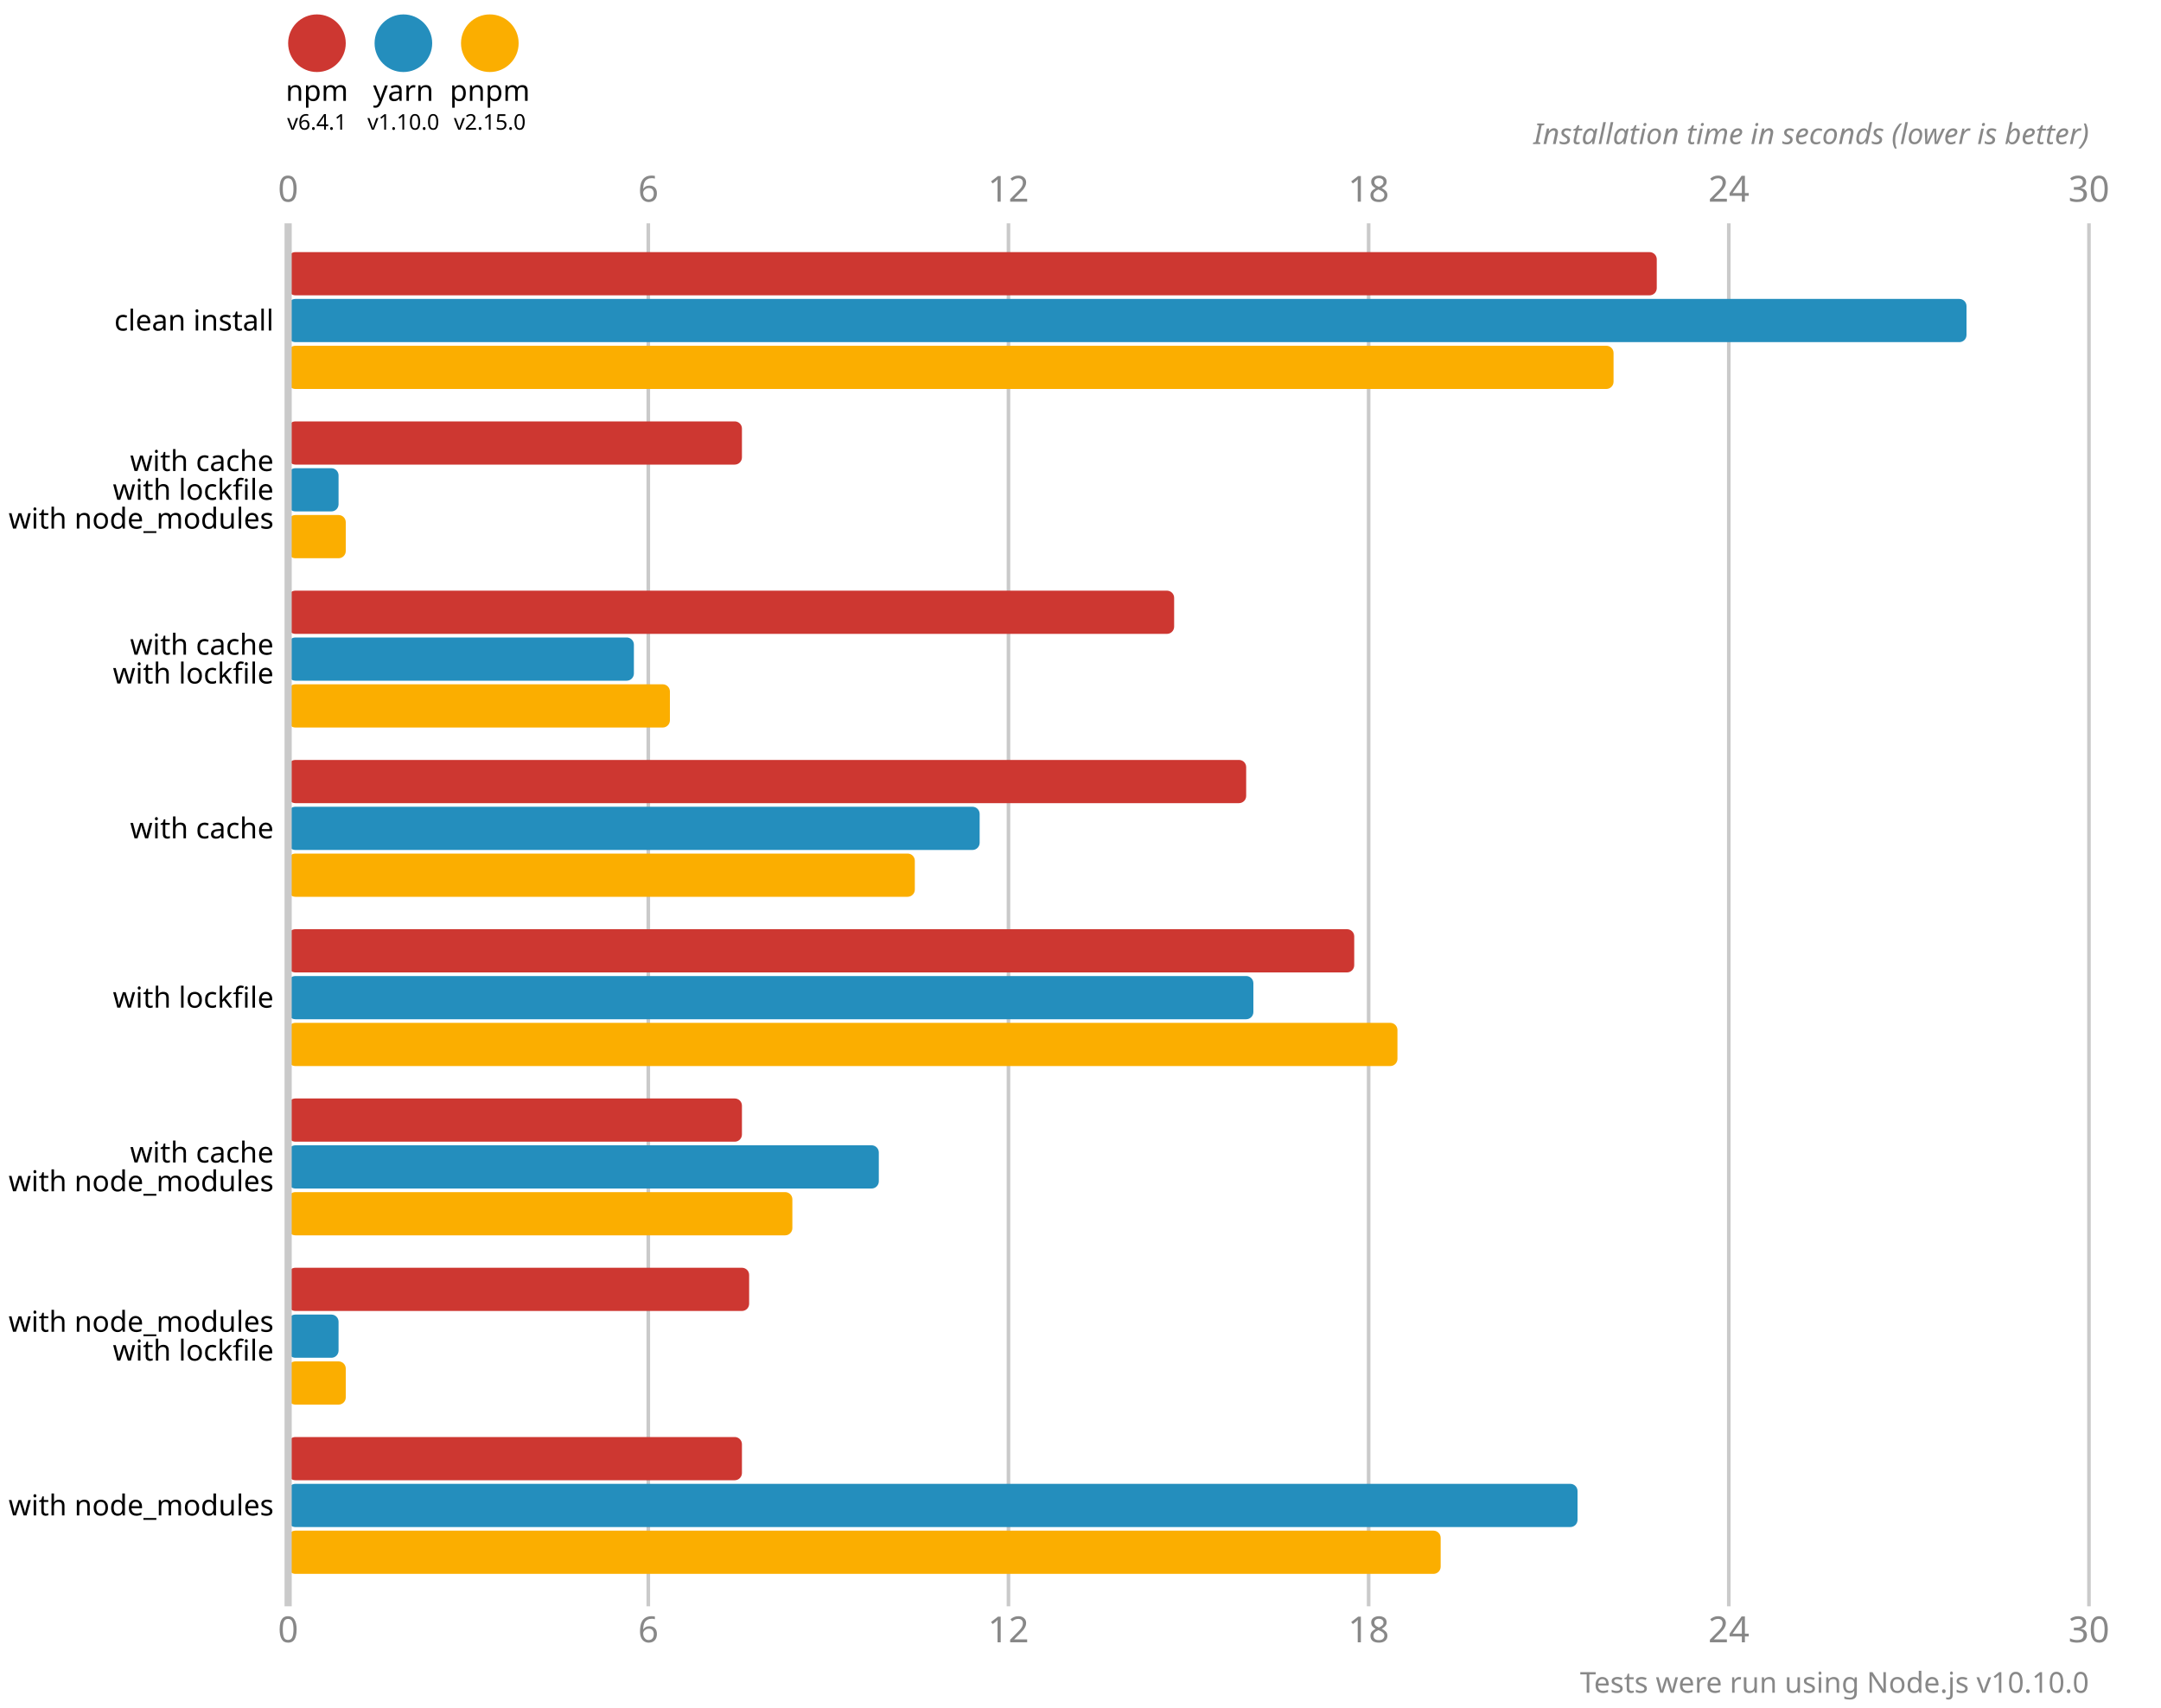
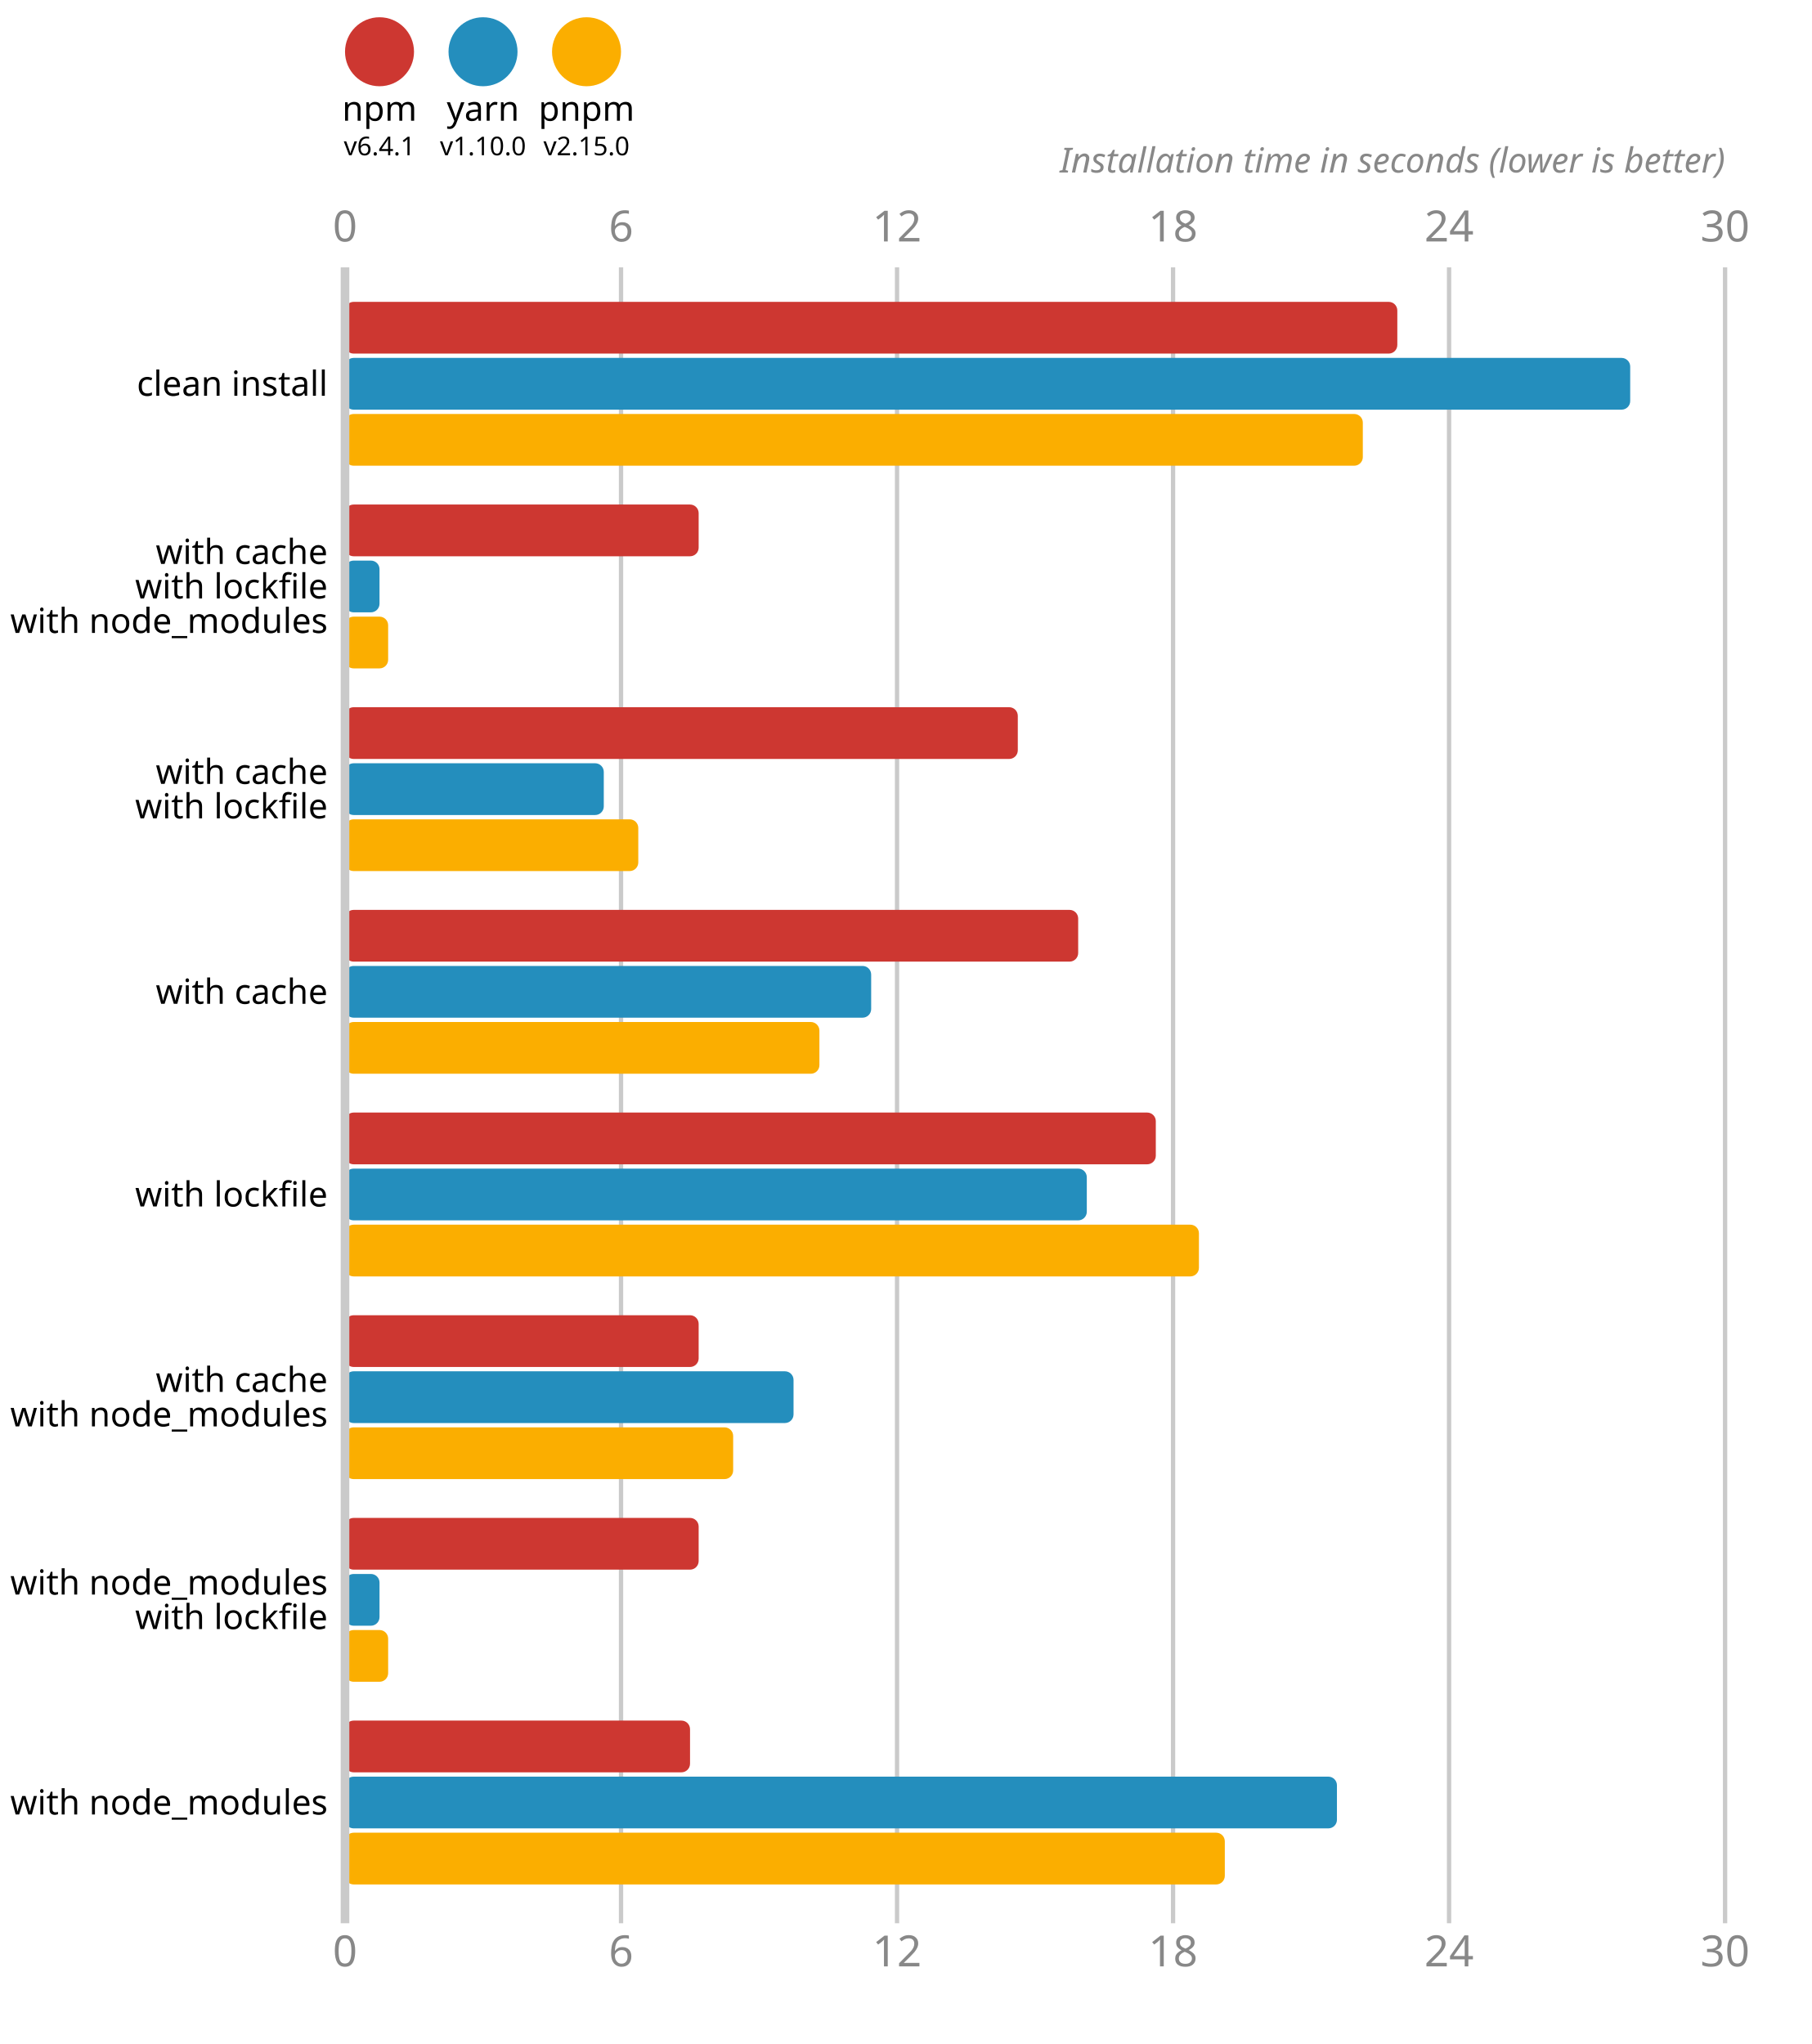
- <svg xmlns="http://www.w3.org/2000/svg" version="1.1" viewBox="0 0 300 237">
+ <svg xmlns="http://www.w3.org/2000/svg" version="1.1" viewBox="0 0 210 237">
  <style>
    .font { font-family: sans-serif; }
    .s3 { font-size: 3px; }
    .s4 { font-size: 4px; }
    .s5 { font-size: 5px; }
    .line { stroke: #cacaca; }
    .width { stroke-width: 0.5; }
    .text { fill: #888; }
  </style>
  <circle cx="44" cy="6" r="4" fill="#cd3731" />
  <text x="44" y="14" class="font s4" text-anchor="middle">npm</text>
  <text x="44" y="18" class="font s3" text-anchor="middle">v6.4.1</text>
  <circle cx="56" cy="6" r="4" fill="#248ebd" />
  <text x="56" y="14" class="font s4" text-anchor="middle">yarn</text>
  <text x="56" y="18" class="font s3" text-anchor="middle">v1.10.0</text>
  <circle cx="68" cy="6" r="4" fill="#fbae00" />
  <text x="68" y="14" class="font s4" text-anchor="middle">pnpm</text>
  <text x="68" y="18" class="font s3" text-anchor="middle">v2.15.0</text>
  <text x="40" y="28" class="font s5 text" text-anchor="middle">0</text>
  <text x="40" y="228" class="font s5 text" text-anchor="middle">0</text>
-   <line x1="90" y1="31" x2="90" y2="223" class="line width" />
-   <text x="90" y="28" class="font s5 text" text-anchor="middle">6</text>
-   <text x="90" y="228" class="font s5 text" text-anchor="middle">6</text>
-   <line x1="140" y1="31" x2="140" y2="223" class="line width" />
-   <text x="140" y="28" class="font s5 text" text-anchor="middle">12</text>
-   <text x="140" y="228" class="font s5 text" text-anchor="middle">12</text>
-   <line x1="190" y1="31" x2="190" y2="223" class="line width" />
-   <text x="190" y="28" class="font s5 text" text-anchor="middle">18</text>
-   <text x="190" y="228" class="font s5 text" text-anchor="middle">18</text>
-   <line x1="240" y1="31" x2="240" y2="223" class="line width" />
-   <text x="240" y="28" class="font s5 text" text-anchor="middle">24</text>
-   <text x="240" y="228" class="font s5 text" text-anchor="middle">24</text>
-   <line x1="290" y1="31" x2="290" y2="223" class="line width" />
-   <text x="290" y="28" class="font s5 text" text-anchor="middle">30</text>
-   <text x="290" y="228" class="font s5 text" text-anchor="middle">30</text>
-   <text x="290" y="20" class="font s4 text" font-style="italic" text-anchor="end">Installation time in seconds (lower is better)</text>
-   <rect x="40" y="35" width="190" height="6" fill="#cd3731" rx="1" ry="1" />
-   <rect x="40" y="41.5" width="233" height="6" fill="#248ebd" rx="1" ry="1" />
-   <rect x="40" y="48" width="184" height="6" fill="#fbae00" rx="1" ry="1" />
-   <rect x="40" y="58.5" width="63" height="6" fill="#cd3731" rx="1" ry="1" />
-   <rect x="40" y="65" width="7" height="6" fill="#248ebd" rx="1" ry="1" />
-   <rect x="40" y="71.5" width="8" height="6" fill="#fbae00" rx="1" ry="1" />
-   <rect x="40" y="82" width="123" height="6" fill="#cd3731" rx="1" ry="1" />
-   <rect x="40" y="88.5" width="48" height="6" fill="#248ebd" rx="1" ry="1" />
-   <rect x="40" y="95" width="53" height="6" fill="#fbae00" rx="1" ry="1" />
-   <rect x="40" y="105.5" width="133" height="6" fill="#cd3731" rx="1" ry="1" />
-   <rect x="40" y="112" width="96" height="6" fill="#248ebd" rx="1" ry="1" />
-   <rect x="40" y="118.5" width="87" height="6" fill="#fbae00" rx="1" ry="1" />
-   <rect x="40" y="129" width="148" height="6" fill="#cd3731" rx="1" ry="1" />
-   <rect x="40" y="135.5" width="134" height="6" fill="#248ebd" rx="1" ry="1" />
-   <rect x="40" y="142" width="154" height="6" fill="#fbae00" rx="1" ry="1" />
-   <rect x="40" y="152.5" width="63" height="6" fill="#cd3731" rx="1" ry="1" />
-   <rect x="40" y="159" width="82" height="6" fill="#248ebd" rx="1" ry="1" />
-   <rect x="40" y="165.5" width="70" height="6" fill="#fbae00" rx="1" ry="1" />
-   <rect x="40" y="176" width="64" height="6" fill="#cd3731" rx="1" ry="1" />
-   <rect x="40" y="182.5" width="7" height="6" fill="#248ebd" rx="1" ry="1" />
-   <rect x="40" y="189" width="8" height="6" fill="#fbae00" rx="1" ry="1" />
-   <rect x="40" y="199.5" width="63" height="6" fill="#cd3731" rx="1" ry="1" />
-   <rect x="40" y="206" width="179" height="6" fill="#248ebd" rx="1" ry="1" />
-   <rect x="40" y="212.5" width="160" height="6" fill="#fbae00" rx="1" ry="1" />
+   <line x1="72" y1="31" x2="72" y2="223" class="line width" />
+   <text x="72" y="28" class="font s5 text" text-anchor="middle">6</text>
+   <text x="72" y="228" class="font s5 text" text-anchor="middle">6</text>
+   <line x1="104" y1="31" x2="104" y2="223" class="line width" />
+   <text x="104" y="28" class="font s5 text" text-anchor="middle">12</text>
+   <text x="104" y="228" class="font s5 text" text-anchor="middle">12</text>
+   <line x1="136" y1="31" x2="136" y2="223" class="line width" />
+   <text x="136" y="28" class="font s5 text" text-anchor="middle">18</text>
+   <text x="136" y="228" class="font s5 text" text-anchor="middle">18</text>
+   <line x1="168" y1="31" x2="168" y2="223" class="line width" />
+   <text x="168" y="28" class="font s5 text" text-anchor="middle">24</text>
+   <text x="168" y="228" class="font s5 text" text-anchor="middle">24</text>
+   <line x1="200" y1="31" x2="200" y2="223" class="line width" />
+   <text x="200" y="28" class="font s5 text" text-anchor="middle">30</text>
+   <text x="200" y="228" class="font s5 text" text-anchor="middle">30</text>
+   <text x="200" y="20" class="font s4 text" font-style="italic" text-anchor="end">Installation time in seconds (lower is better)</text>
+   <rect x="40" y="35" width="122" height="6" fill="#cd3731" rx="1" ry="1" />
+   <rect x="40" y="41.5" width="149" height="6" fill="#248ebd" rx="1" ry="1" />
+   <rect x="40" y="48" width="118" height="6" fill="#fbae00" rx="1" ry="1" />
+   <rect x="40" y="58.5" width="41" height="6" fill="#cd3731" rx="1" ry="1" />
+   <rect x="40" y="65" width="4" height="6" fill="#248ebd" rx="1" ry="1" />
+   <rect x="40" y="71.5" width="5" height="6" fill="#fbae00" rx="1" ry="1" />
+   <rect x="40" y="82" width="78" height="6" fill="#cd3731" rx="1" ry="1" />
+   <rect x="40" y="88.5" width="30" height="6" fill="#248ebd" rx="1" ry="1" />
+   <rect x="40" y="95" width="34" height="6" fill="#fbae00" rx="1" ry="1" />
+   <rect x="40" y="105.5" width="85" height="6" fill="#cd3731" rx="1" ry="1" />
+   <rect x="40" y="112" width="61" height="6" fill="#248ebd" rx="1" ry="1" />
+   <rect x="40" y="118.5" width="55" height="6" fill="#fbae00" rx="1" ry="1" />
+   <rect x="40" y="129" width="94" height="6" fill="#cd3731" rx="1" ry="1" />
+   <rect x="40" y="135.5" width="86" height="6" fill="#248ebd" rx="1" ry="1" />
+   <rect x="40" y="142" width="99" height="6" fill="#fbae00" rx="1" ry="1" />
+   <rect x="40" y="152.5" width="41" height="6" fill="#cd3731" rx="1" ry="1" />
+   <rect x="40" y="159" width="52" height="6" fill="#248ebd" rx="1" ry="1" />
+   <rect x="40" y="165.5" width="45" height="6" fill="#fbae00" rx="1" ry="1" />
+   <rect x="40" y="176" width="41" height="6" fill="#cd3731" rx="1" ry="1" />
+   <rect x="40" y="182.5" width="4" height="6" fill="#248ebd" rx="1" ry="1" />
+   <rect x="40" y="189" width="5" height="6" fill="#fbae00" rx="1" ry="1" />
+   <rect x="40" y="199.5" width="40" height="6" fill="#cd3731" rx="1" ry="1" />
+   <rect x="40" y="206" width="115" height="6" fill="#248ebd" rx="1" ry="1" />
+   <rect x="40" y="212.5" width="102" height="6" fill="#fbae00" rx="1" ry="1" />
  <line x1="40" y1="31" x2="40" y2="223" class="line" />
  <text x="38" y="44.5" class="font s4" dominant-baseline="middle" text-anchor="end">clean install</text>
  <text x="38" y="64" class="font s4" dominant-baseline="middle" text-anchor="end">with cache</text>
  <text x="38" y="68" class="font s4" dominant-baseline="middle" text-anchor="end">with lockfile</text>
  <text x="38" y="72" class="font s4" dominant-baseline="middle" text-anchor="end">with node_modules</text>
  <text x="38" y="89.5" class="font s4" dominant-baseline="middle" text-anchor="end">with cache</text>
  <text x="38" y="93.5" class="font s4" dominant-baseline="middle" text-anchor="end">with lockfile</text>
  <text x="38" y="115" class="font s4" dominant-baseline="middle" text-anchor="end">with cache</text>
  <text x="38" y="138.5" class="font s4" dominant-baseline="middle" text-anchor="end">with lockfile</text>
  <text x="38" y="160" class="font s4" dominant-baseline="middle" text-anchor="end">with cache</text>
  <text x="38" y="164" class="font s4" dominant-baseline="middle" text-anchor="end">with node_modules</text>
  <text x="38" y="183.5" class="font s4" dominant-baseline="middle" text-anchor="end">with node_modules</text>
  <text x="38" y="187.5" class="font s4" dominant-baseline="middle" text-anchor="end">with lockfile</text>
  <text x="38" y="209" class="font s4" dominant-baseline="middle" text-anchor="end">with node_modules</text>
  <text x="290" y="235" class="font s4 text" text-anchor="end">Tests were run using Node.js v10.10.0</text>
</svg>
